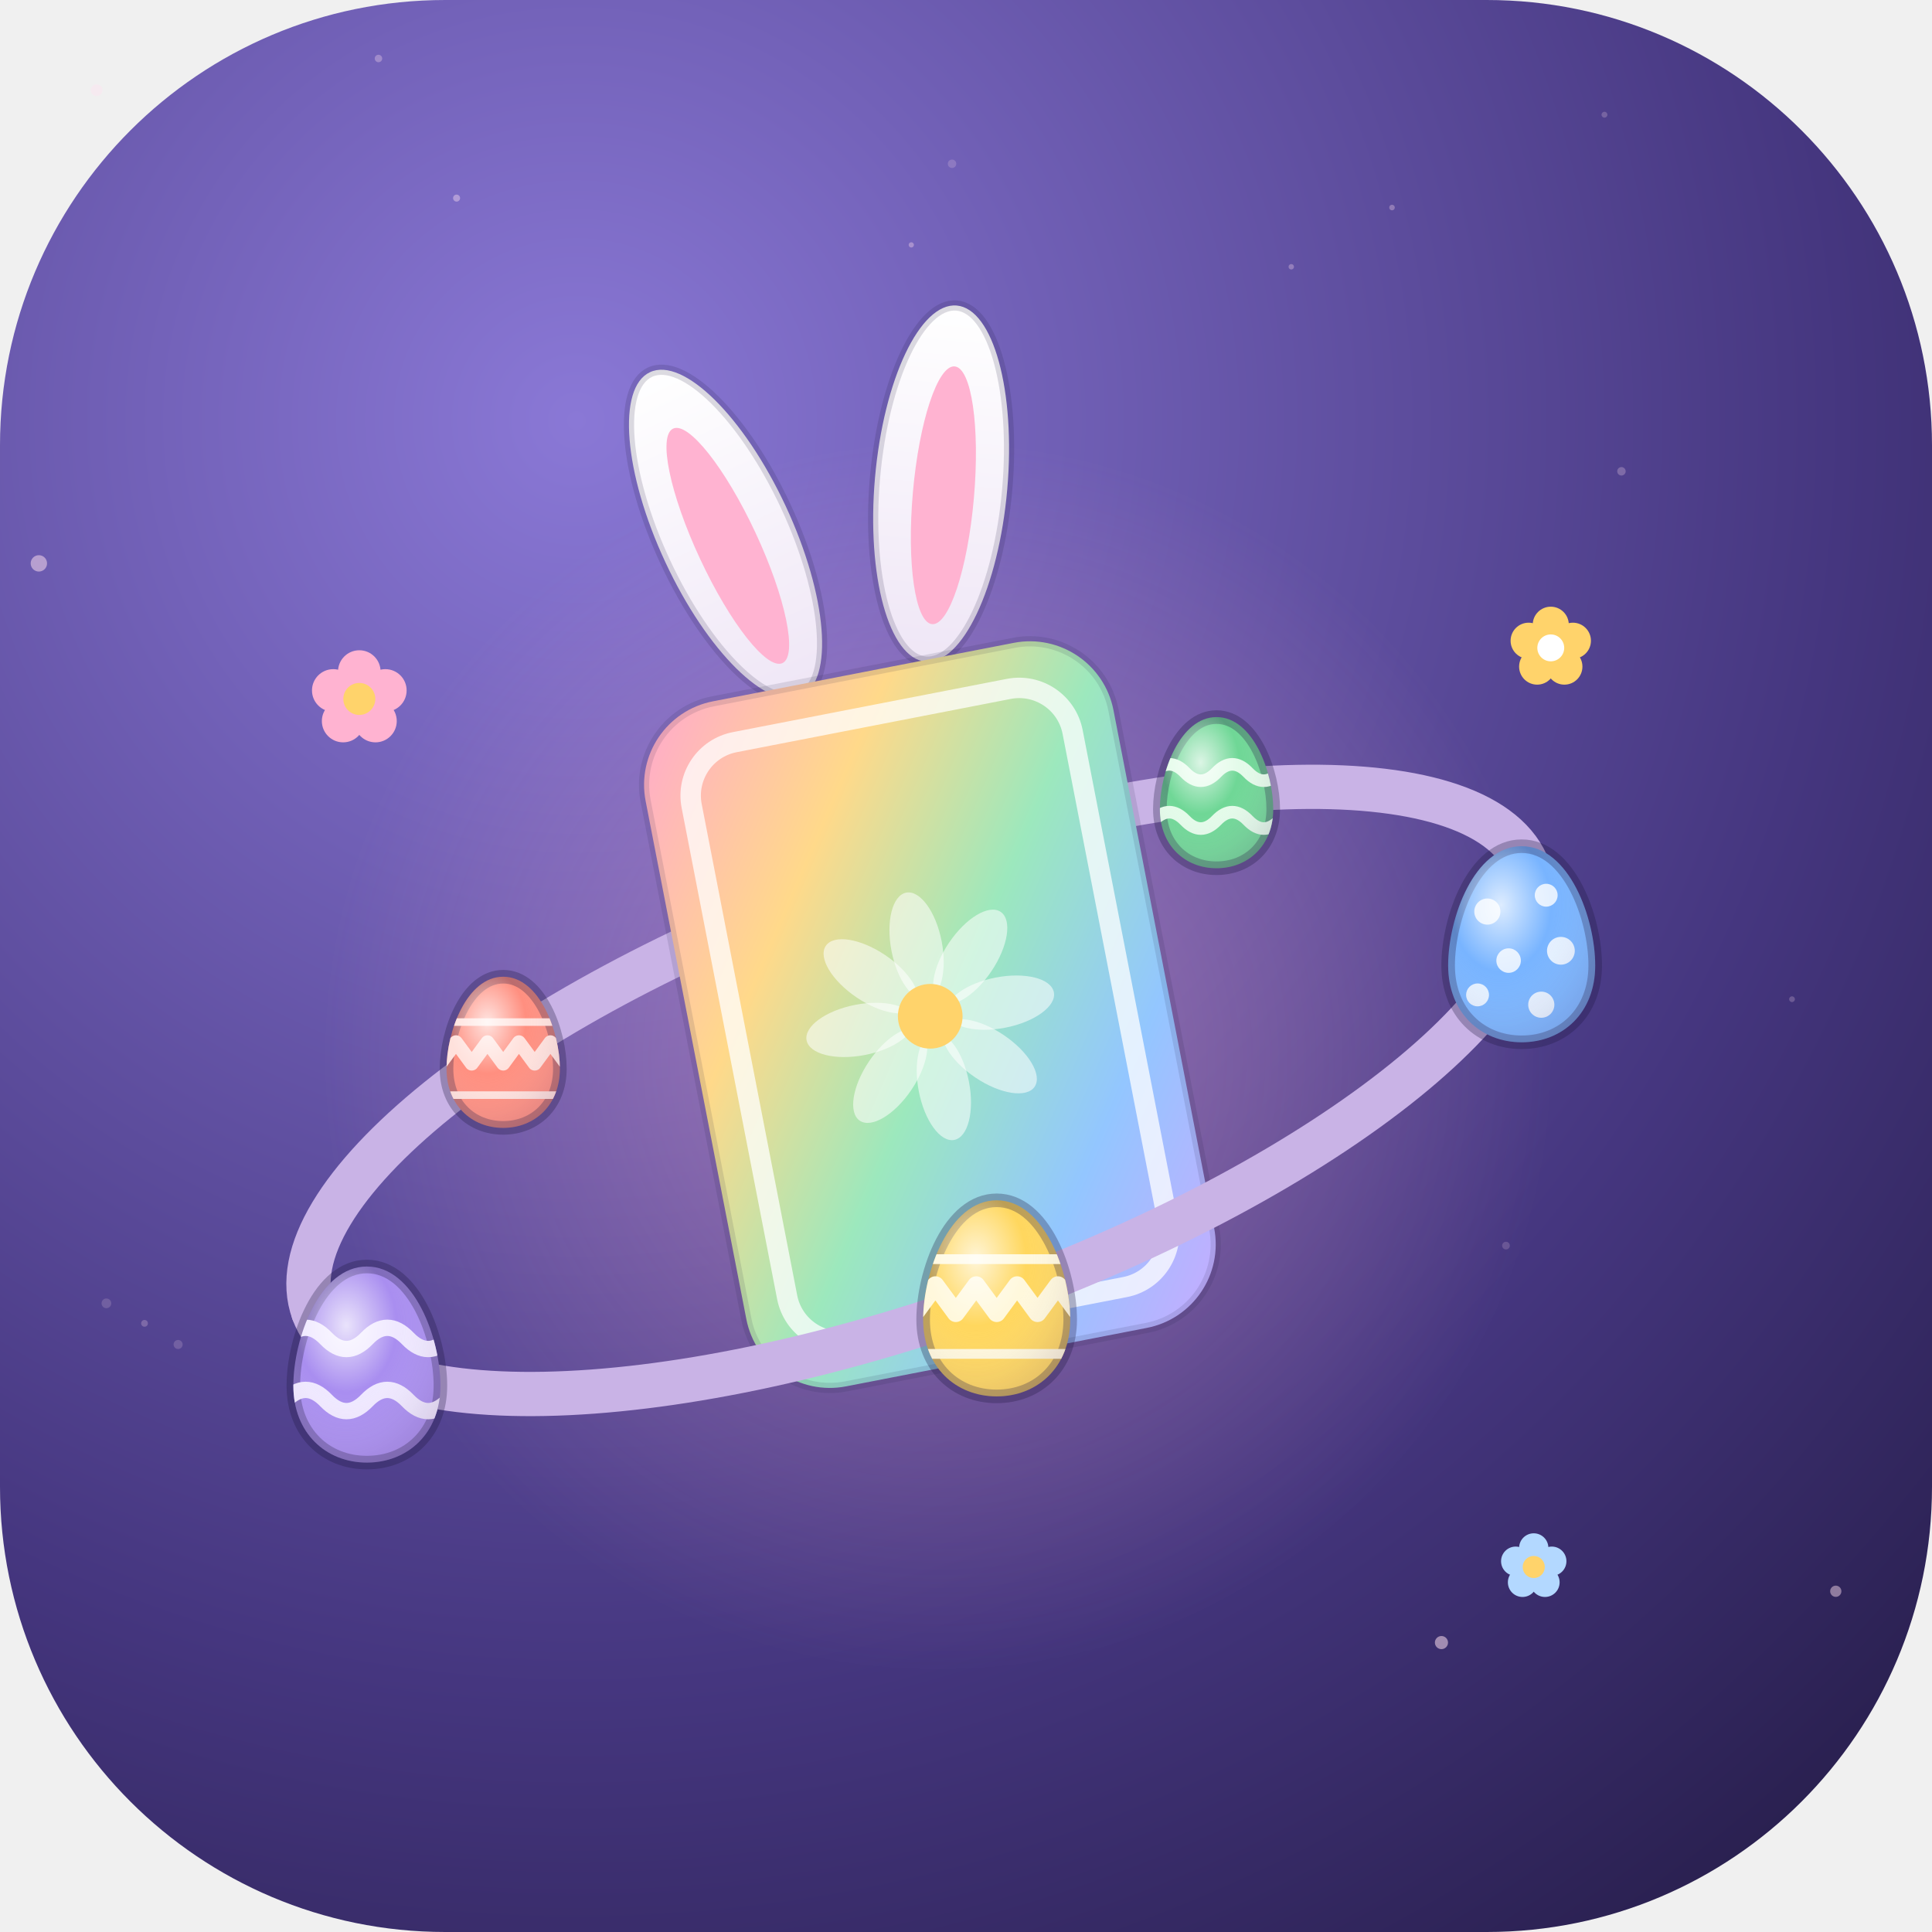
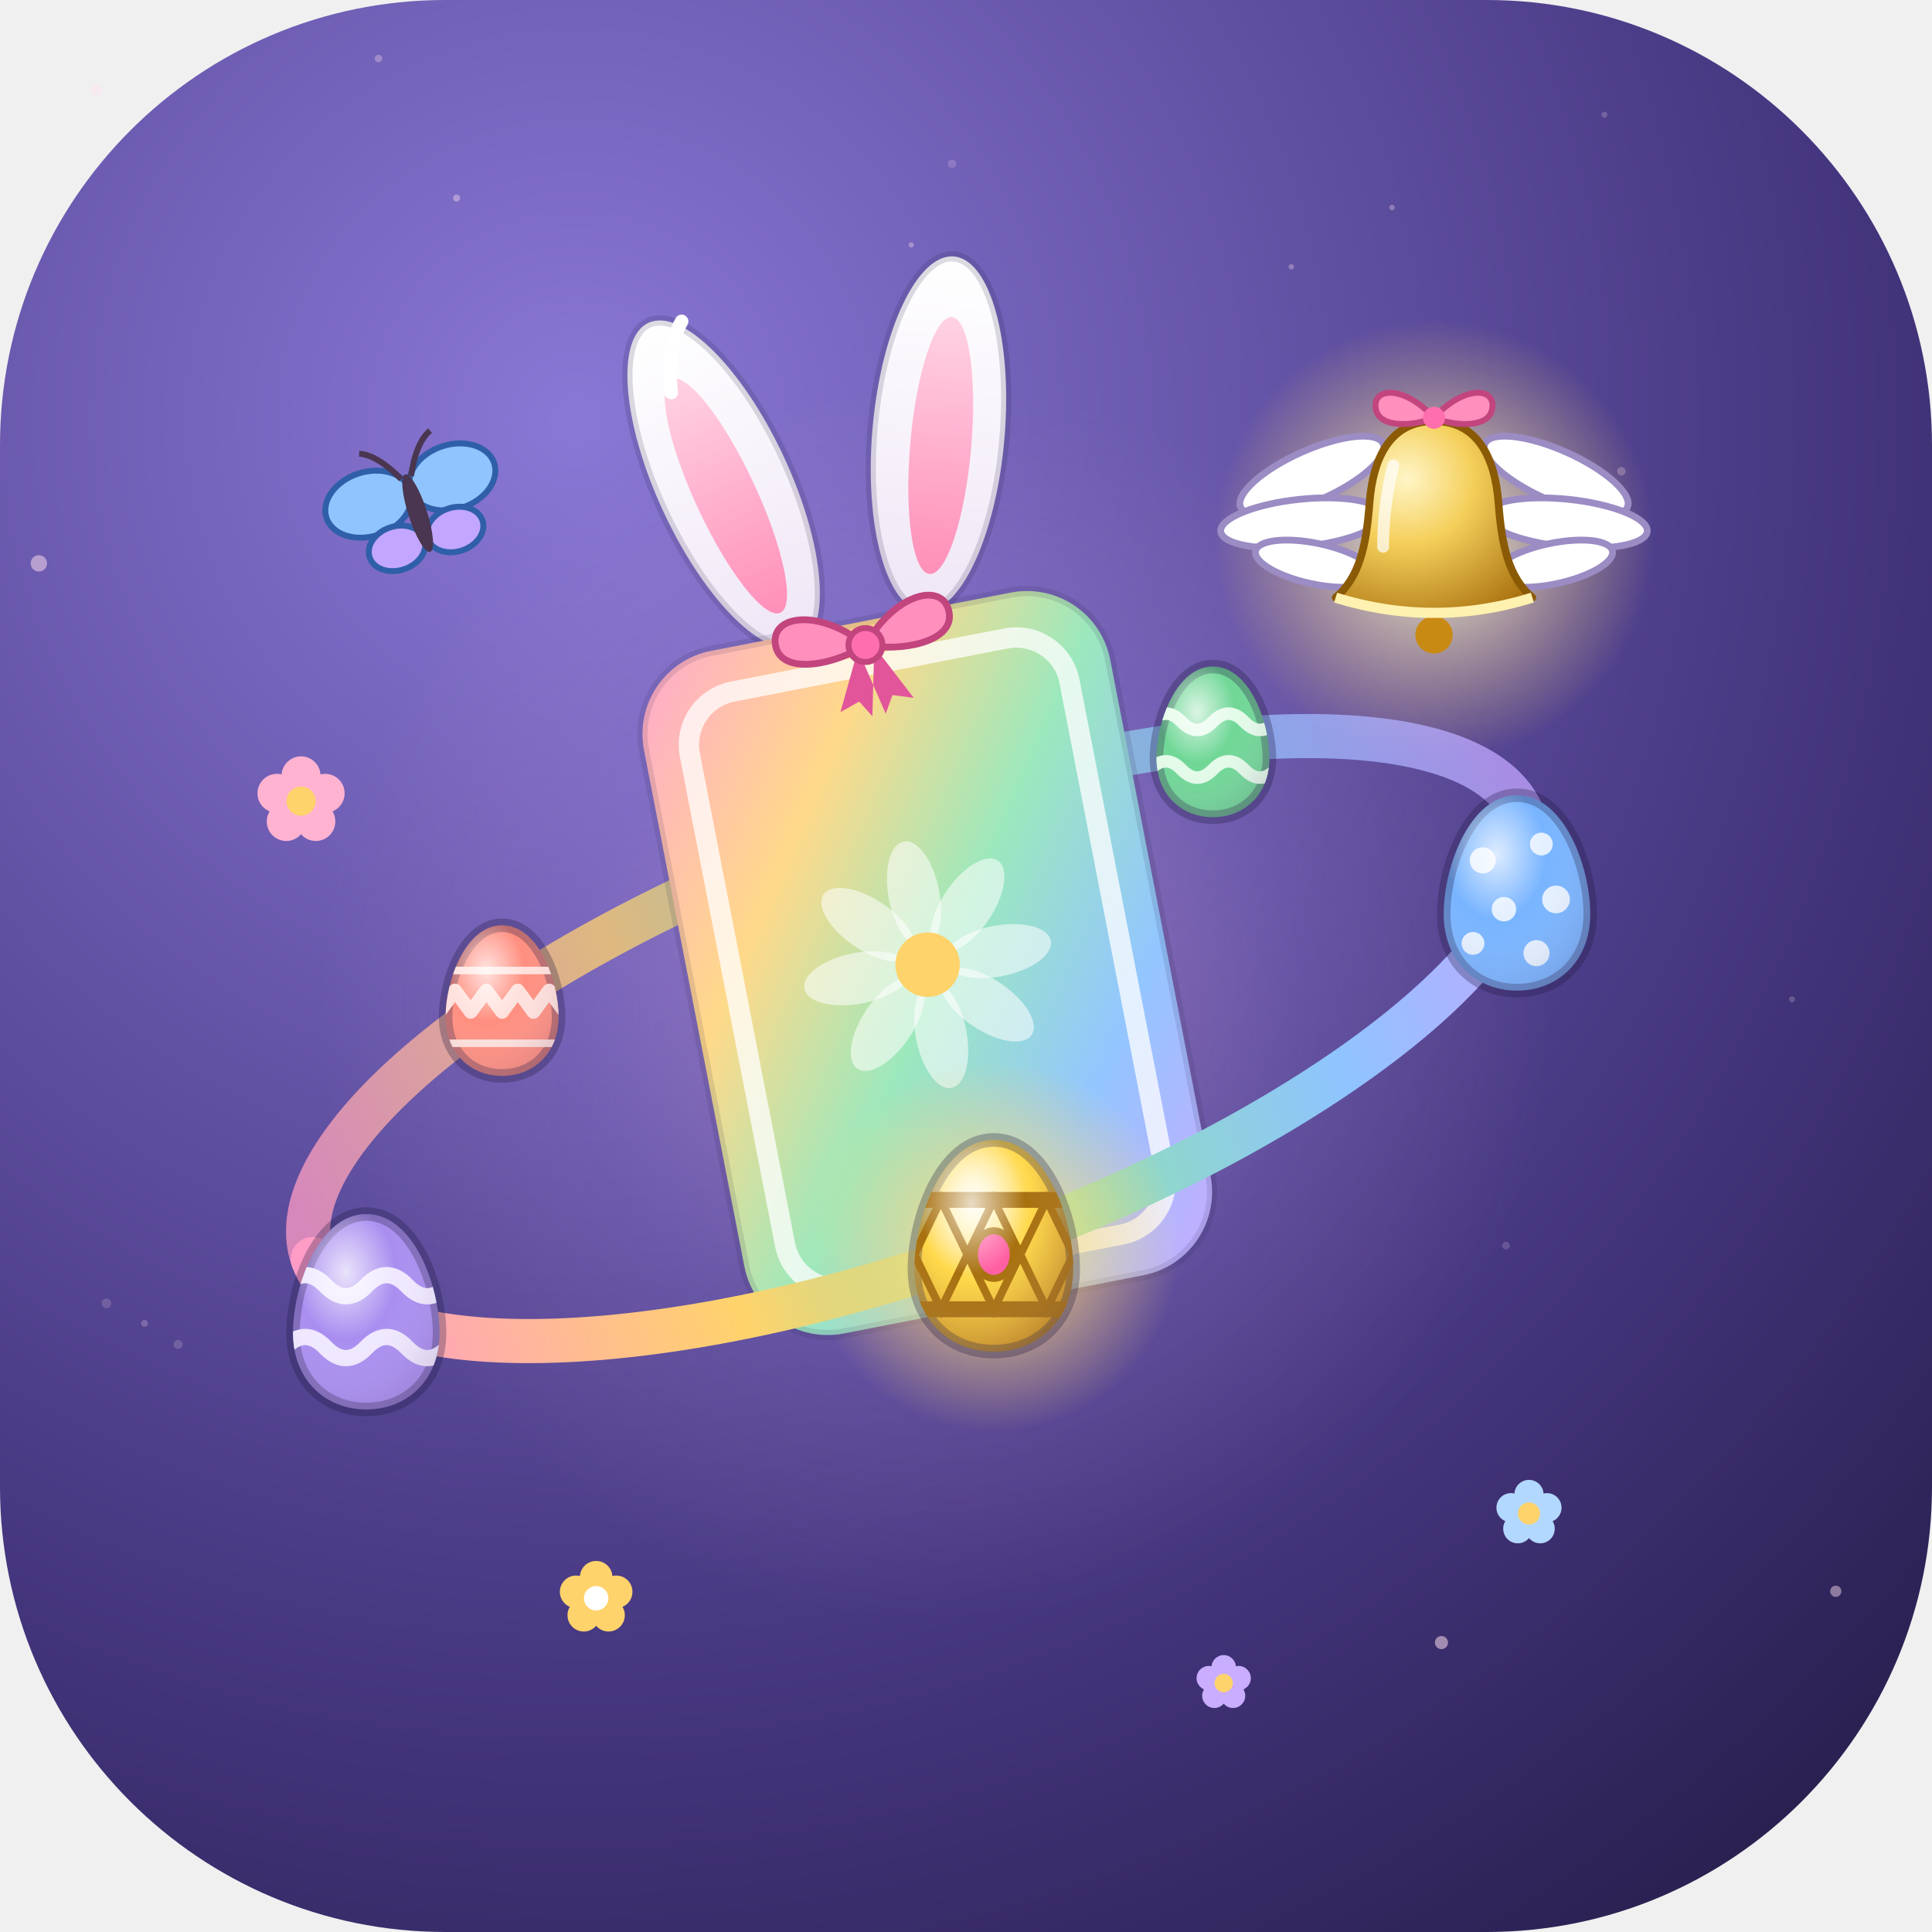
<svg xmlns="http://www.w3.org/2000/svg" viewBox="0 0 512 512">
  <defs>
    <radialGradient id="mo-bg-paques" cx=".3" cy=".22" r="1.05">
      <stop offset="0" stop-color="#8a78d6" />
      <stop offset=".62" stop-color="#45367f" />
      <stop offset="1" stop-color="#211941" />
    </radialGradient>
  </defs>
  <rect width="512" height="512" rx="118" fill="url(#mo-bg-paques)" />
  <g fill="#ffe0ef">
    <circle cx="429.7" cy="124.9" r="1.12" fill-opacity="0.26" />
    <circle cx="252.3" cy="43.4" r="1.12" fill-opacity="0.20" />
    <circle cx="342.2" cy="70.7" r="0.72" fill-opacity="0.31" />
    <circle cx="100.3" cy="15.5" r="0.99" fill-opacity="0.32" />
    <circle cx="38.3" cy="350.7" r="0.90" fill-opacity="0.24" />
    <circle cx="474.9" cy="264.8" r="0.76" fill-opacity="0.23" />
    <circle cx="10.3" cy="149.3" r="2.17" fill-opacity="0.51" />
    <circle cx="486.5" cy="421.7" r="1.49" fill-opacity="0.46" />
    <circle cx="28.2" cy="345.4" r="1.29" fill-opacity="0.17" />
    <circle cx="425.2" cy="30.4" r="0.78" fill-opacity="0.22" />
    <circle cx="382.0" cy="435.3" r="1.74" fill-opacity="0.53" />
    <circle cx="368.9" cy="55.0" r="0.74" fill-opacity="0.32" />
    <circle cx="121.0" cy="52.5" r="0.93" fill-opacity="0.41" />
    <circle cx="241.5" cy="64.9" r="0.70" fill-opacity="0.36" />
    <circle cx="47.2" cy="356.3" r="1.20" fill-opacity="0.18" />
    <circle cx="399.1" cy="330.1" r="1.02" fill-opacity="0.18" />
    <circle cx="25.6" cy="23.9" r="1.57" fill-opacity="0.41" />
  </g>
-   <g color="#211941" transform="translate(256 256) scale(4.5107) translate(-52.644 -44.69)">
+   <g color="#211941" transform="translate(256 256) scale(4.4947) translate(-52.806 -47.721)">
    <defs>
      <linearGradient id="evl-paques-foil" x1="0" y1="0" x2="1" y2="1">
        <stop offset="0" stop-color="#ffa8cf" />
        <stop offset=".28" stop-color="#ffd98a" />
        <stop offset=".52" stop-color="#9ce8bd" />
        <stop offset=".76" stop-color="#93c6ff" />
        <stop offset="1" stop-color="#c9aaff" />
      </linearGradient>
      <linearGradient id="evl-paques-ear" x1="0" y1="0" x2="0" y2="1">
        <stop offset="0" stop-color="#fff" />
        <stop offset="1" stop-color="#efe6f6" />
      </linearGradient>
+       <linearGradient id="evl-paques-in" x1="0" y1="0" x2="0" y2="1">
+         <stop offset="0" stop-color="#ffd2e4" />
+         <stop offset="1" stop-color="#ff8fb8" />
+       </linearGradient>
      <radialGradient id="evl-paques-eg" cx=".36" cy=".3" r=".85">
        <stop offset="0" stop-color="#fff" stop-opacity=".75" />
        <stop offset=".4" stop-color="#fff" stop-opacity="0" />
        <stop offset="1" stop-color="#5a3d6e" stop-opacity=".22" />
      </radialGradient>
      <radialGradient id="evl-paques-aura">
-         <stop offset="0" stop-color="#ffb3d1" stop-opacity=".38" />
+         <stop offset="0" stop-color="#ffb3d1" stop-opacity=".4" />
+         <stop offset=".6" stop-color="#c9aaff" stop-opacity=".12" />
        <stop offset="1" stop-color="#ffb3d1" stop-opacity="0" />
+       </radialGradient>
+       <linearGradient id="evl-paques-ring" x1="0" y1="0" x2="1" y2="0">
+         <stop offset="0" stop-color="#ff9cc6" />
+         <stop offset=".3" stop-color="#ffd36b" />
+         <stop offset=".55" stop-color="#8fe0b0" />
+         <stop offset=".8" stop-color="#8fc4ff" />
+         <stop offset="1" stop-color="#c3a6ff" />
+       </linearGradient>
+       <radialGradient id="evl-paques-gold" cx=".38" cy=".3" r=".8">
+         <stop offset="0" stop-color="#fffbe2" />
+         <stop offset=".45" stop-color="#ffd84a" />
+         <stop offset="1" stop-color="#c98a14" />
+       </radialGradient>
+       <radialGradient id="evl-paques-gglow">
+         <stop offset=".25" stop-color="#ffe07a" stop-opacity=".75" />
+         <stop offset="1" stop-color="#ffd36b" stop-opacity="0" />
+       </radialGradient>
+       <radialGradient id="evl-paques-bglow">
+         <stop offset=".35" stop-color="#fff2b8" stop-opacity=".6" />
+         <stop offset="1" stop-color="#ffd36b" stop-opacity="0" />
+       </radialGradient>
+       <radialGradient id="evl-paques-bell" cx=".36" cy=".3" r=".85">
+         <stop offset="0" stop-color="#fff6c8" />
+         <stop offset=".4" stop-color="#f4cf5a" />
+         <stop offset="1" stop-color="#a8700e" />
      </radialGradient>
      <clipPath id="evl-paques-ec">
        <path d="M0-6C2.9-6 4.5-1.6 4.5 1.3C4.5 4.2 2.5 6 0 6C-2.5 6-4.5 4.2-4.5 1.3C-4.5-1.6-2.9-6 0-6Z" />
      </clipPath>
    </defs>
    <circle class="evl-glow" cx="51" cy="50" r="36" fill="url(#evl-paques-aura)" />
+     <circle class="evl-glow" cx="80.4" cy="22.6" r="13" fill="url(#evl-paques-bglow)" />
    <g class="evl-fine">
+       <g fill="#fff" stroke="#9b8cc4" stroke-width=".4">
+         <ellipse cx="73.2" cy="18.8" rx="4.6" ry="1.5" transform="rotate(-24 73.2 18.8)" />
+         <ellipse cx="72.6" cy="21.6" rx="4.8" ry="1.4" transform="rotate(-6 72.6 21.6)" />
+         <ellipse cx="73.4" cy="24" rx="3.6" ry="1.2" transform="rotate(12 73.4 24)" />
+         <ellipse cx="87.6" cy="18.8" rx="4.6" ry="1.5" transform="rotate(24 87.6 18.8)" />
+         <ellipse cx="88.2" cy="21.6" rx="4.8" ry="1.4" transform="rotate(6 88.2 21.6)" />
+         <ellipse cx="87.4" cy="24" rx="3.6" ry="1.2" transform="rotate(-12 87.4 24)" />
+       </g>
+       <circle cx="80.4" cy="28.2" r="1.1" fill="#c98a14" />
+       <path d="M80.4 15.6C77.8 15.6 76.8 17.8 76.6 20.4C76.4 23 76 24.8 74.6 26Q80.4 27.8 86.2 26C84.8 24.8 84.4 23 84.2 20.4C84 17.8 83 15.6 80.4 15.6Z" fill="url(#evl-paques-bell)" stroke="#8a5a05" stroke-width=".45" stroke-linejoin="round" />
+       <path d="M74.6 26Q80.4 27.8 86.2 26" fill="none" stroke="#fff1b0" stroke-width=".6" />
+       <path d="M78 18.2Q77.4 20.6 77.4 23" fill="none" stroke="#fff" stroke-width=".7" stroke-linecap="round" opacity=".7" />
+       <path d="M80.4 15.4C78.6 13.4 76.6 13.6 77 15C77.3 16 79.2 15.9 80.4 15.4ZM80.4 15.4C82.2 13.4 84.2 13.6 83.8 15C83.5 16 81.6 15.9 80.4 15.4Z" fill="#ff8fbd" stroke="#c2457e" stroke-width=".35" />
+       <circle cx="80.4" cy="15.4" r=".65" fill="#ff6fae" />
+     </g>
+     <g class="evl-fine">
+       <g transform="rotate(-18 20.6 21.4)" stroke="#2f5fa8" stroke-width=".35">
+         <ellipse cx="18" cy="19.6" rx="2.6" ry="1.9" fill="#8fc4ff" />
+         <ellipse cx="23.2" cy="19.6" rx="2.6" ry="1.9" fill="#8fc4ff" />
+         <ellipse cx="18.8" cy="22.6" rx="1.7" ry="1.3" fill="#c3a6ff" />
+         <ellipse cx="22.4" cy="22.6" rx="1.7" ry="1.3" fill="#c3a6ff" />
+         <ellipse cx="20.6" cy="21" rx=".55" ry="2.4" fill="#4a3650" stroke="none" />
+         <path d="M20.3 18.8Q19.4 17 18.4 16.6M20.9 18.8Q21.8 17 22.8 16.6" fill="none" stroke="#4a3650" />
+       </g>
      <g fill="#ffb3d1">
-         <circle cx="17" cy="27.39" r="1.25" />
-         <circle cx="18.53" cy="28.5" r="1.25" />
-         <circle cx="17.95" cy="30.3" r="1.25" />
-         <circle cx="16.05" cy="30.3" r="1.25" />
-         <circle cx="15.47" cy="28.5" r="1.25" />
-       </g>
-       <circle cx="17" cy="29" r="0.94" fill="#ffd36b" />
+         <circle cx="13.6" cy="36.51" r="1.15" />
+         <circle cx="15.02" cy="37.54" r="1.15" />
+         <circle cx="14.47" cy="39.2" r="1.15" />
+         <circle cx="12.73" cy="39.2" r="1.15" />
+         <circle cx="12.18" cy="37.54" r="1.15" />
+       </g>
+       <circle cx="13.6" cy="38" r="0.86" fill="#ffd36b" />
      <g fill="#ffd36b">
-         <circle cx="87" cy="24.64" r="1.06" />
-         <circle cx="88.3" cy="25.58" r="1.06" />
-         <circle cx="87.8" cy="27.1" r="1.06" />
-         <circle cx="86.2" cy="27.1" r="1.06" />
-         <circle cx="85.7" cy="25.58" r="1.06" />
-       </g>
-       <circle cx="87" cy="26" r="0.79" fill="#fff" />
+         <circle cx="31" cy="83.76" r="0.96" />
+         <circle cx="32.18" cy="84.62" r="0.96" />
+         <circle cx="31.73" cy="86" r="0.96" />
+         <circle cx="30.27" cy="86" r="0.96" />
+         <circle cx="29.82" cy="84.62" r="0.96" />
+       </g>
+       <circle cx="31" cy="85" r="0.72" fill="#fff" />
      <g fill="#b3d8ff">
        <circle cx="86" cy="78.88" r="0.86" />
        <circle cx="87.06" cy="79.66" r="0.86" />
        <circle cx="86.66" cy="80.9" r="0.86" />
        <circle cx="85.34" cy="80.9" r="0.86" />
        <circle cx="84.94" cy="79.66" r="0.86" />
      </g>
      <circle cx="86" cy="80" r="0.65" fill="#ffd36b" />
+       <g fill="#c9adff">
+         <circle cx="68" cy="89.07" r="0.72" />
+         <circle cx="68.88" cy="89.71" r="0.72" />
+         <circle cx="68.55" cy="90.75" r="0.72" />
+         <circle cx="67.45" cy="90.75" r="0.72" />
+         <circle cx="67.12" cy="89.71" r="0.72" />
+       </g>
+       <circle cx="68" cy="90" r="0.54" fill="#ffd36b" />
    </g>
    <g transform="rotate(-20 50 52)">
-       <path class="evl-o" d="M12 52A38 13 0 0 1 88 52" fill="none" stroke-linecap="round" stroke-width="2.6" stroke="#c9b3e6" />
+       <path class="evl-o" d="M12 52A38 13 0 0 1 88 52" fill="none" stroke-linecap="round" stroke-width="2.6" stroke="url(#evl-paques-ring)" stroke-opacity=".75" />
      <g transform="rotate(20 27.7 41.5) translate(27.7 41.5) scale(0.74)">
        <path d="M0-6C2.9-6 4.5-1.6 4.5 1.3C4.5 4.2 2.5 6 0 6C-2.5 6-4.5 4.2-4.5 1.3C-4.5-1.6-2.9-6 0-6Z" fill="#ff8f80" stroke="currentColor" stroke-opacity=".3" stroke-width="1.08" />
        <g clip-path="url(#evl-paques-ec)">
          <path d="M-5 .9l1.25-1.7 1.25 1.7 1.25-1.7 1.25 1.7 1.25-1.7 1.25 1.7 1.25-1.7 1.25 1.7" fill="none" stroke="#ffe1dc" stroke-width="1.1" stroke-linejoin="round" />
          <path d="M-5-2.4h10M-5 3.4h10" stroke="#ffe1dc" stroke-width=".6" />
        </g>
        <path d="M0-6C2.9-6 4.5-1.6 4.5 1.3C4.5 4.2 2.5 6 0 6C-2.5 6-4.5 4.2-4.5 1.3C-4.5-1.6-2.9-6 0-6Z" fill="url(#evl-paques-eg)" />
      </g>
      <g transform="rotate(20 72.3 41.5) translate(72.3 41.5) scale(0.74)">
        <path d="M0-6C2.9-6 4.5-1.6 4.5 1.3C4.5 4.2 2.5 6 0 6C-2.5 6-4.5 4.2-4.5 1.3C-4.5-1.6-2.9-6 0-6Z" fill="#6fd796" stroke="currentColor" stroke-opacity=".3" stroke-width="1.08" />
        <g clip-path="url(#evl-paques-ec)">
          <path d="M-5-1.6q1.25-1.3 2.5 0t2.5 0 2.5 0 2.5 0M-5 2.2q1.25-1.3 2.5 0t2.5 0 2.5 0 2.5 0" fill="none" stroke="#e3fbe9" stroke-width="1" />
        </g>
        <path d="M0-6C2.9-6 4.5-1.6 4.5 1.3C4.5 4.2 2.5 6 0 6C-2.5 6-4.5 4.2-4.5 1.3C-4.5-1.6-2.9-6 0-6Z" fill="url(#evl-paques-eg)" />
      </g>
    </g>
    <g transform="rotate(-11 51 50)">
      <g stroke="currentColor" stroke-opacity=".16" stroke-width=".6">
        <ellipse cx="44.6" cy="17.5" rx="3.9" ry="10.5" transform="rotate(-14 44.6 17.5)" fill="url(#evl-paques-ear)" />
        <ellipse cx="57.6" cy="17" rx="3.9" ry="10.5" transform="rotate(16 57.6 17)" fill="url(#evl-paques-ear)" />
      </g>
-       <ellipse cx="44.6" cy="18.2" rx="1.8" ry="7.6" transform="rotate(-14 44.6 18.2)" fill="#ffb3d1" />
-       <ellipse cx="57.6" cy="17.7" rx="1.8" ry="7.6" transform="rotate(16 57.6 17.7)" fill="#ffb3d1" />
+       <ellipse cx="44.6" cy="18.2" rx="1.8" ry="7.6" transform="rotate(-14 44.6 18.2)" fill="url(#evl-paques-in)" />
+       <ellipse cx="57.6" cy="17.7" rx="1.8" ry="7.6" transform="rotate(16 57.6 17.7)" fill="url(#evl-paques-in)" />
+       <path class="evl-fine" d="M42.6 11.6Q42.8 9 44 7.6" fill="none" stroke="#fff" stroke-width=".8" stroke-linecap="round" />
      <rect x="37" y="27" width="28" height="41" rx="5" fill="url(#evl-paques-foil)" stroke="currentColor" stroke-opacity=".12" stroke-width=".6" />
      <g class="evl-fine">
        <g fill="#fff" fill-opacity=".55">
          <ellipse cx="51" cy="43.4" rx="1.5" ry="3.2" transform="rotate(0 51 47.6)" />
          <ellipse cx="51" cy="43.4" rx="1.5" ry="3.2" transform="rotate(45 51 47.6)" />
          <ellipse cx="51" cy="43.4" rx="1.5" ry="3.2" transform="rotate(90 51 47.6)" />
          <ellipse cx="51" cy="43.4" rx="1.5" ry="3.2" transform="rotate(135 51 47.6)" />
          <ellipse cx="51" cy="43.4" rx="1.5" ry="3.2" transform="rotate(180 51 47.6)" />
          <ellipse cx="51" cy="43.4" rx="1.5" ry="3.2" transform="rotate(225 51 47.6)" />
          <ellipse cx="51" cy="43.4" rx="1.5" ry="3.2" transform="rotate(270 51 47.6)" />
          <ellipse cx="51" cy="43.4" rx="1.5" ry="3.2" transform="rotate(315 51 47.6)" />
        </g>
        <circle cx="51" cy="47.6" r="1.9" fill="#ffd36b" />
      </g>
      <rect x="39.6" y="29.6" width="22.8" height="35.8" rx="3.2" fill="none" stroke="#fff" stroke-opacity=".75" stroke-width="1.2" />
+       <g class="evl-fine">
+         <path d="M51 28.4C48.6 25.6 45.6 25.6 45.8 27.6C46 29.2 49 29.2 51 28.4ZM51 28.4C53.4 25.6 56.4 25.6 56.2 27.6C56 29.2 53 29.2 51 28.4Z" fill="#ff8fbd" stroke="#c2457e" stroke-width=".4" stroke-linejoin="round" />
+         <path d="M50.4 28.8L48.8 32L50 31.6L50.6 32.6L51.4 29ZM51.6 28.8L53.2 32L52 31.6L51.4 32.6L50.6 29Z" fill="#e2559a" />
+         <circle cx="51" cy="28.4" r="1" fill="#ff6fae" stroke="#c2457e" stroke-width=".35" />
+       </g>
    </g>
    <g transform="rotate(-20 50 52)">
-       <path class="evl-o" d="M12 52A38 13 0 0 0 88 52" fill="none" stroke-linecap="round" stroke-width="2.6" stroke="#c9b3e6" />
+       <path class="evl-o" d="M12 52A38 13 0 0 0 88 52" fill="none" stroke-linecap="round" stroke-width="2.6" stroke="url(#evl-paques-ring)" />
      <g transform="rotate(20 86.1 56) translate(86.1 56) scale(0.96)">
        <path d="M0-6C2.9-6 4.5-1.6 4.5 1.3C4.5 4.2 2.5 6 0 6C-2.5 6-4.5 4.2-4.5 1.3C-4.5-1.6-2.9-6 0-6Z" fill="#78b4ff" stroke="currentColor" stroke-opacity=".3" stroke-width="0.83" />
        <g clip-path="url(#evl-paques-ec)">
          <g fill="#e4f0ff">
            <circle cx="-2.1" cy="-2" r=".8" />
            <circle cx="1.5" cy="-3" r=".7" />
            <circle cx="2.4" cy=".4" r=".85" />
            <circle cx="-.8" cy="1" r=".75" />
            <circle cx="-2.7" cy="3.1" r=".7" />
            <circle cx="1.2" cy="3.7" r=".8" />
          </g>
        </g>
        <path d="M0-6C2.9-6 4.5-1.6 4.5 1.3C4.5 4.2 2.5 6 0 6C-2.5 6-4.5 4.2-4.5 1.3C-4.5-1.6-2.9-6 0-6Z" fill="url(#evl-paques-eg)" />
      </g>
-       <g transform="rotate(20 50 65) translate(50 65) scale(0.96)">
-         <path d="M0-6C2.9-6 4.5-1.6 4.5 1.3C4.5 4.2 2.5 6 0 6C-2.5 6-4.5 4.2-4.5 1.3C-4.5-1.6-2.9-6 0-6Z" fill="#ffd75e" stroke="currentColor" stroke-opacity=".3" stroke-width="0.83" />
-         <g clip-path="url(#evl-paques-ec)">
-           <path d="M-5 .9l1.25-1.7 1.25 1.7 1.25-1.7 1.25 1.7 1.25-1.7 1.25 1.7 1.25-1.7 1.25 1.7" fill="none" stroke="#fff8dc" stroke-width="1.1" stroke-linejoin="round" />
-           <path d="M-5-2.4h10M-5 3.4h10" stroke="#fff8dc" stroke-width=".6" />
-         </g>
-         <path d="M0-6C2.9-6 4.5-1.6 4.5 1.3C4.5 4.2 2.5 6 0 6C-2.5 6-4.5 4.2-4.5 1.3C-4.5-1.6-2.9-6 0-6Z" fill="url(#evl-paques-eg)" />
-       </g>
      <g transform="rotate(20 13.9 56) translate(13.9 56) scale(0.96)">
        <path d="M0-6C2.9-6 4.5-1.6 4.5 1.3C4.5 4.2 2.5 6 0 6C-2.5 6-4.5 4.2-4.5 1.3C-4.5-1.6-2.9-6 0-6Z" fill="#a98ef0" stroke="currentColor" stroke-opacity=".3" stroke-width="0.83" />
        <g clip-path="url(#evl-paques-ec)">
          <path d="M-5-1.6q1.25-1.3 2.5 0t2.5 0 2.5 0 2.5 0M-5 2.2q1.25-1.3 2.5 0t2.5 0 2.5 0 2.5 0" fill="none" stroke="#efe8ff" stroke-width="1" />
        </g>
        <path d="M0-6C2.9-6 4.5-1.6 4.5 1.3C4.5 4.2 2.5 6 0 6C-2.5 6-4.5 4.2-4.5 1.3C-4.5-1.6-2.9-6 0-6Z" fill="url(#evl-paques-eg)" />
      </g>
+       <circle class="evl-glow" cx="50" cy="65" r="11" fill="url(#evl-paques-gglow)" />
+       <g transform="rotate(20 50 65) translate(50 65) scale(1.04)">
+         <path d="M0-6C2.9-6 4.5-1.6 4.5 1.3C4.5 4.2 2.5 6 0 6C-2.5 6-4.5 4.2-4.5 1.3C-4.5-1.6-2.9-6 0-6Z" fill="url(#evl-paques-gold)" stroke="currentColor" stroke-opacity=".3" stroke-width="0.77" />
+         <g clip-path="url(#evl-paques-ec)">
+           <path d="M-5-2.6h10M-5 3.6h10" stroke="#a8700e" stroke-width=".9" />
+           <path d="M-6 3.6l3-6.2 3 6.2 3-6.2 3 6.2M-6-2.6l3 6.2 3-6.2 3 6.2 3-6.2" fill="none" stroke="#a8700e" stroke-width=".45" />
+           <ellipse cx="0" cy=".5" rx="1.1" ry="1.35" fill="#ff5fa2" stroke="#a8700e" stroke-width=".4" />
+         </g>
+         <path d="M0-6C2.9-6 4.5-1.6 4.5 1.3C4.5 4.2 2.5 6 0 6C-2.5 6-4.5 4.2-4.5 1.3C-4.5-1.6-2.9-6 0-6Z" fill="url(#evl-paques-eg)" />
+       </g>
    </g>
  </g>
</svg>
